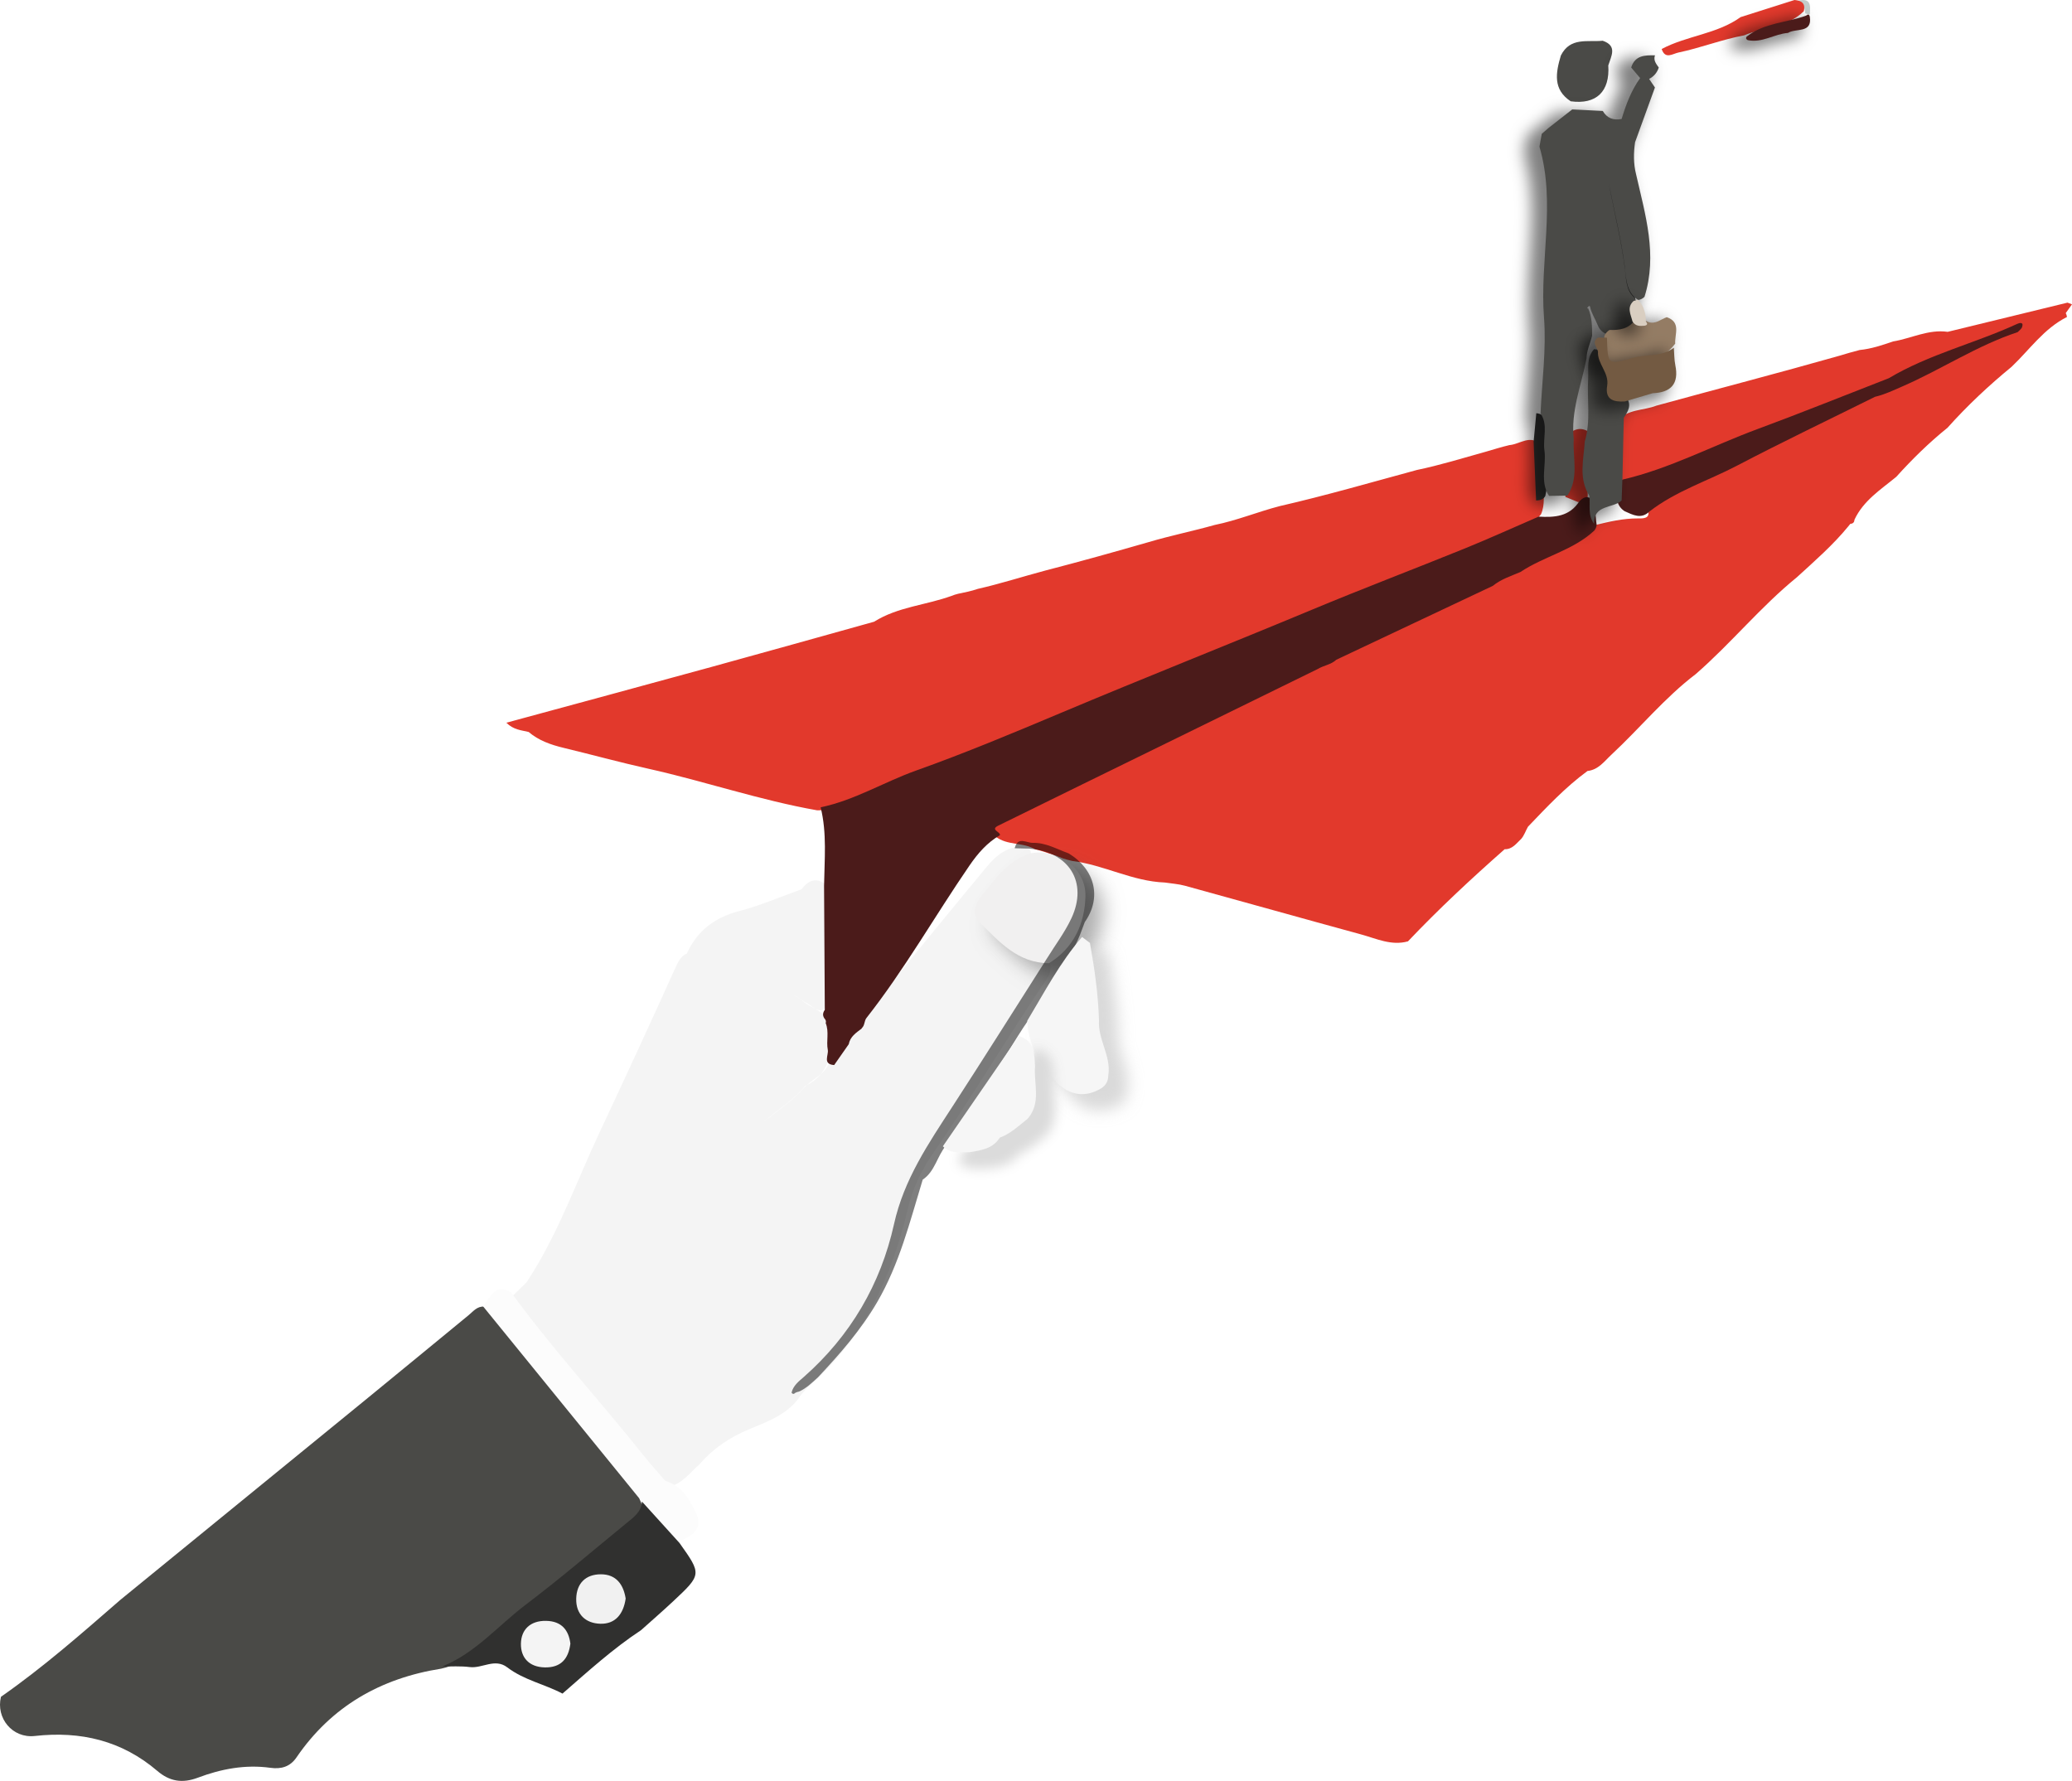
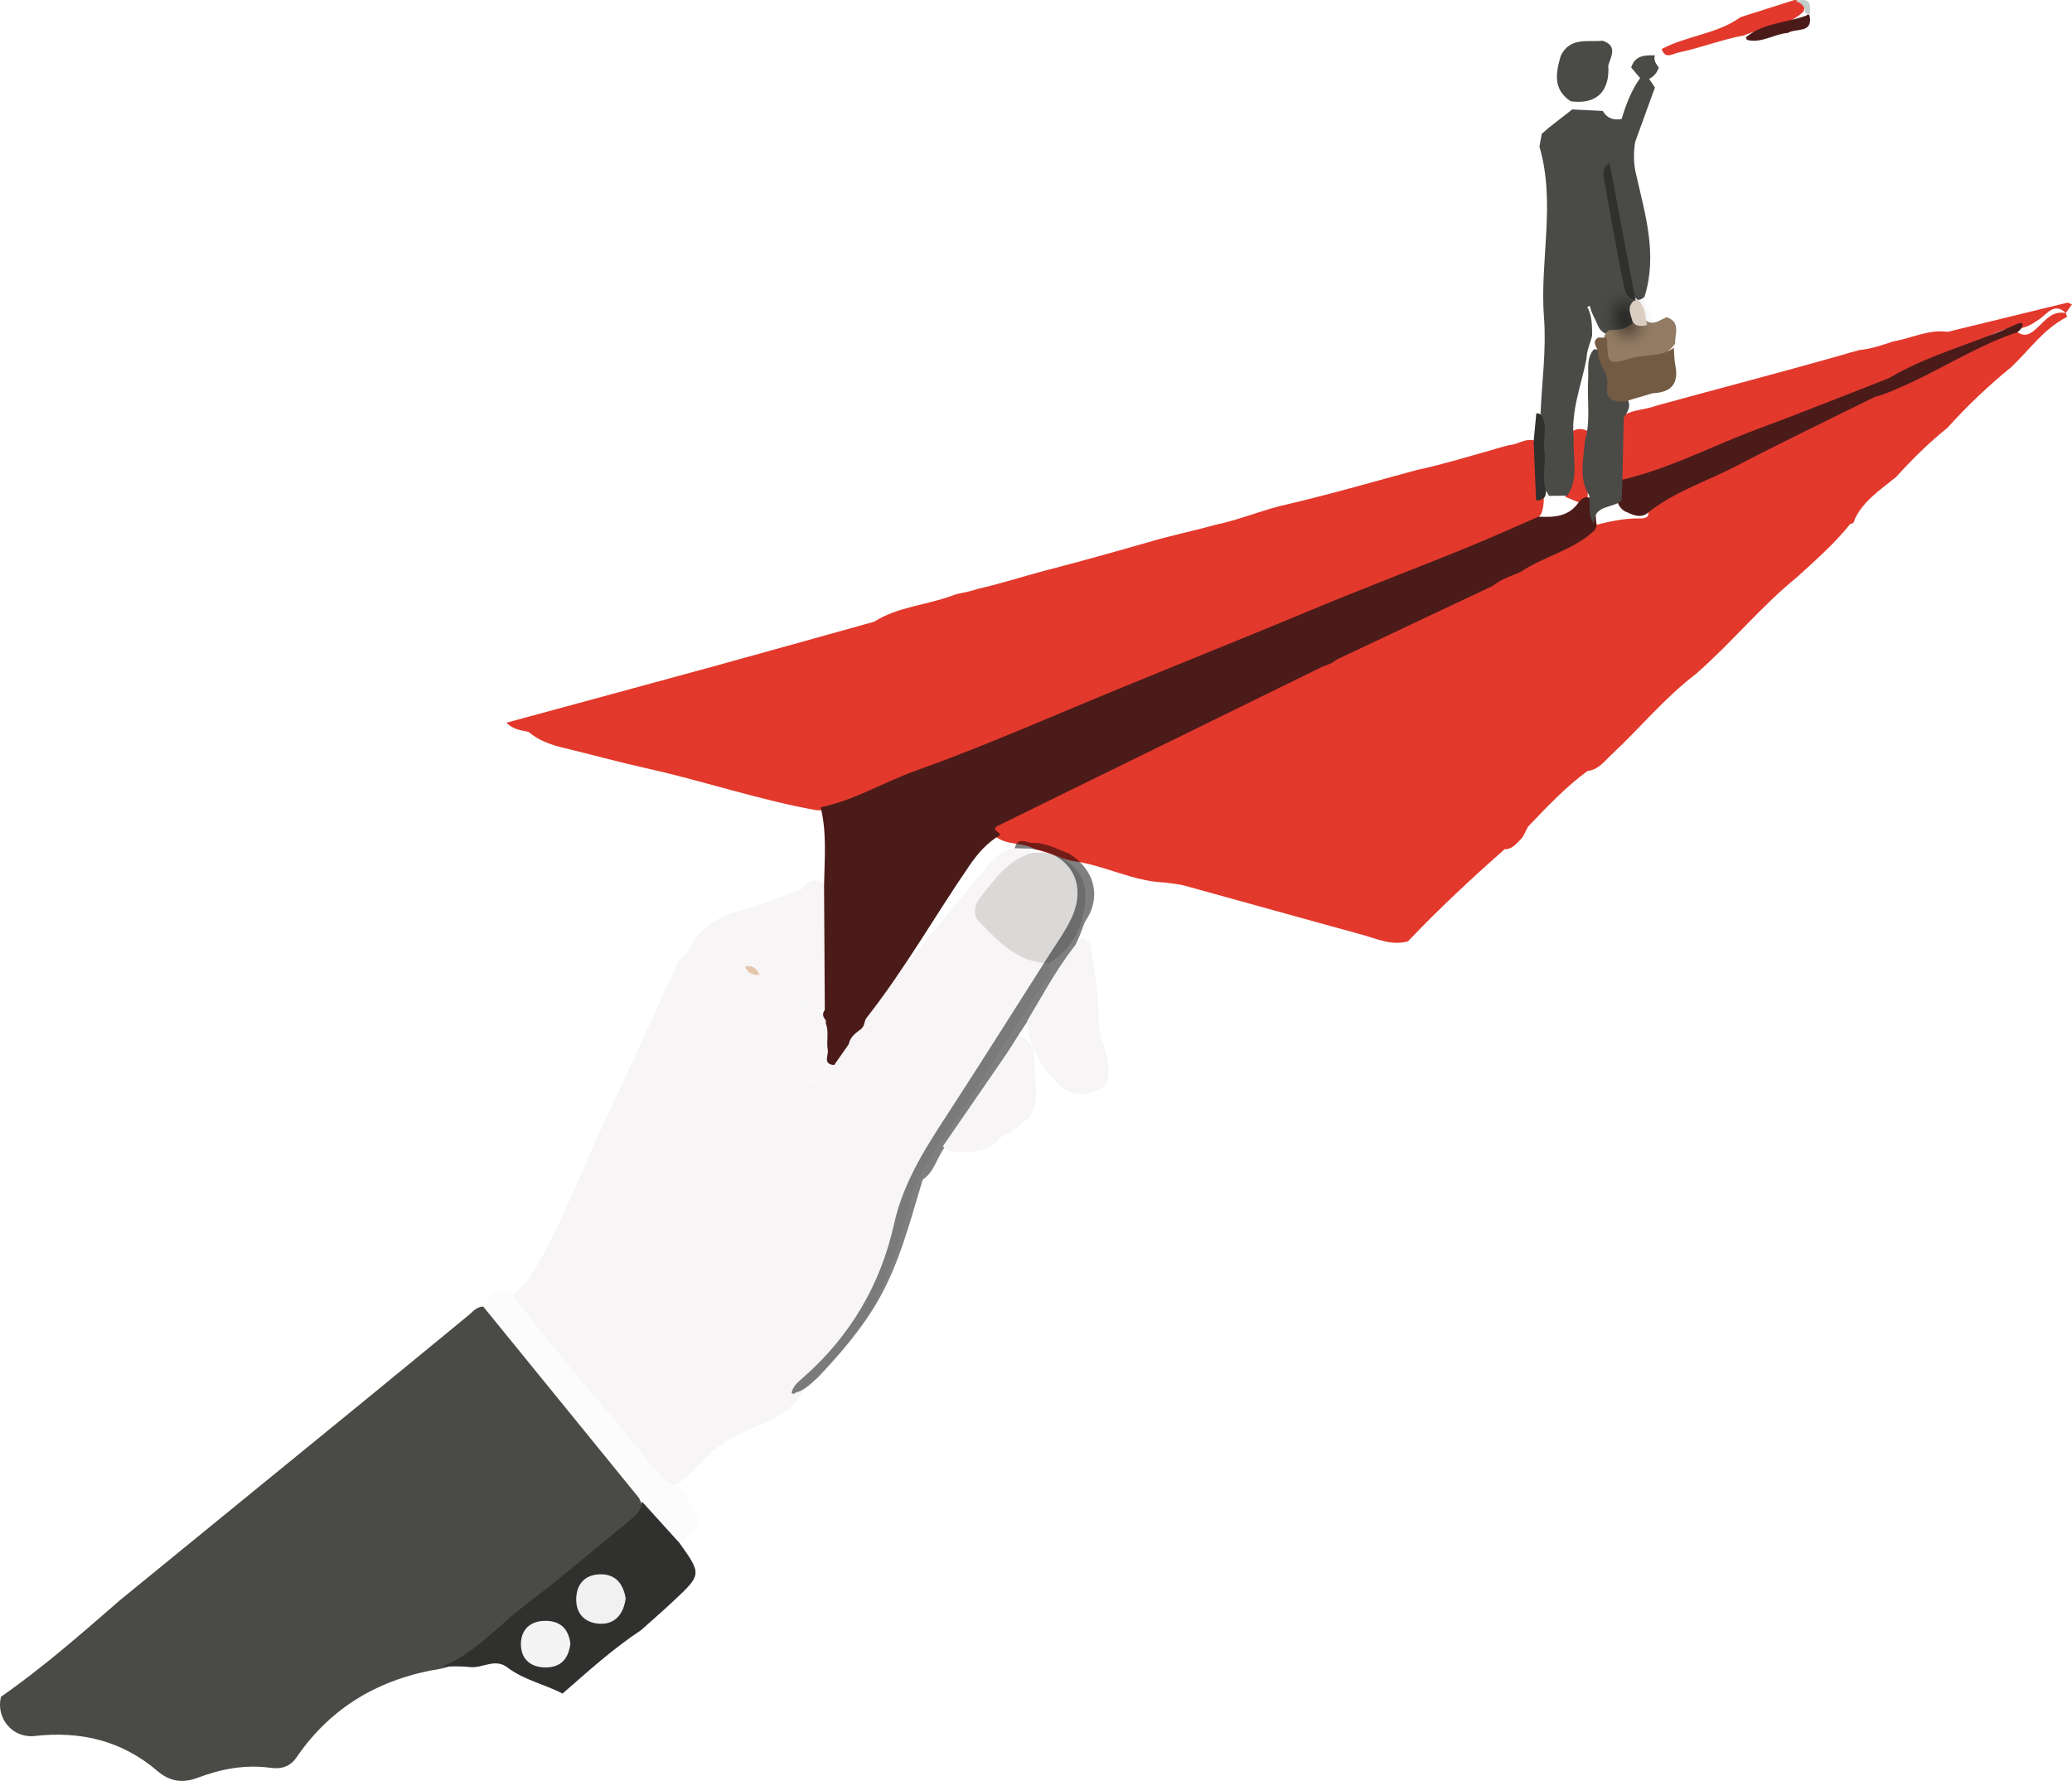
<svg xmlns="http://www.w3.org/2000/svg" xmlns:xlink="http://www.w3.org/1999/xlink" width="712px" height="612px" viewBox="0 0 712 612" version="1.1">
  <defs>
-     <path d="M620.614,5.378 C621.286,4.785 621.728,4.875 621.902,5.753 C622.824,11.57 617.021,9.595 614.406,11.312 C609.689,11.667 605.557,14.844 600.547,13.785 C600.084,13.508 599.915,13.214 600.04,12.902 C600.167,12.581 600.304,12.42 600.449,12.42 C606.268,7.85 613.932,7.821 620.614,5.378 Z" id="path-1" />
-     <filter x="-77.0%" y="-116.8%" width="215.7%" height="377.8%" filterUnits="objectBoundingBox" id="filter-2">
-       <feMorphology radius="1" operator="dilate" in="SourceAlpha" result="shadowSpreadOuter1" />
-       <feOffset dx="-4" dy="2" in="shadowSpreadOuter1" result="shadowOffsetOuter1" />
-       <feGaussianBlur stdDeviation="2.5" in="shadowOffsetOuter1" result="shadowBlurOuter1" />
-       <feColorMatrix values="0 0 0 0 0   0 0 0 0 0   0 0 0 0 0  0 0 0 0.5 0" type="matrix" in="shadowBlurOuter1" />
-     </filter>
-     <path d="M360.482,331 C349.707,330.989 343.193,323.486 336.454,316.759 C334.134,314.446 334.784,310.921 337.037,308.145 C341.922,302.126 346.342,295.58 354.33,293.18 C364.007,291.8 373.237,298.527 372.995,308.042 C372.754,317.43 368.997,325.736 360.482,331" id="path-3" />
-     <filter x="-19.7%" y="-22.4%" width="171.1%" height="171.1%" filterUnits="objectBoundingBox" id="filter-4">
-       <feOffset dx="6" dy="5" in="SourceAlpha" result="shadowOffsetOuter1" />
-       <feGaussianBlur stdDeviation="3.5" in="shadowOffsetOuter1" result="shadowBlurOuter1" />
-       <feColorMatrix values="0 0 0 0 0.373   0 0 0 0 0.373   0 0 0 0 0.373  0 0 0 0.5 0" type="matrix" in="shadowBlurOuter1" />
-     </filter>
-     <path d="M371.834,322 C372.736,322.678 373.636,323.356 374.538,324.036 C376.104,332.851 377.391,341.699 377.648,350.676 C377.222,357.261 381.932,362.944 380.833,369.65 C380.812,371.922 379.64,373.404 377.736,374.384 C371.887,377.568 366.515,375.774 362.531,371.391 C357.356,365.698 353.314,359.04 353,350.787 C358.922,340.947 364.25,330.7 371.834,322 Z" id="path-5" />
-     <filter x="-21.4%" y="-13.6%" width="185.7%" height="145.1%" filterUnits="objectBoundingBox" id="filter-6">
-       <feMorphology radius="0.5" operator="dilate" in="SourceAlpha" result="shadowSpreadOuter1" />
-       <feOffset dx="6" dy="5" in="shadowSpreadOuter1" result="shadowOffsetOuter1" />
-       <feGaussianBlur stdDeviation="2.5" in="shadowOffsetOuter1" result="shadowBlurOuter1" />
-       <feColorMatrix values="0 0 0 0 0.708   0 0 0 0 0.708   0 0 0 0 0.708  0 0 0 0.5 0" type="matrix" in="shadowBlurOuter1" />
-     </filter>
-     <path d="M350.099,356 C355.514,357.726 355.446,362.171 355.669,366.481 C355.193,372.514 357.866,378.965 353.151,384.442 C350.124,386.837 347.332,389.555 343.571,390.938 C341.18,394.764 337.122,395.321 333.094,395.952 C329.906,395.931 326.562,396.545 324,393.919 C332.7,381.279 341.399,368.639 350.099,356 Z" id="path-7" />
-     <filter x="-17.2%" y="-14.1%" width="168.7%" height="152.9%" filterUnits="objectBoundingBox" id="filter-8">
-       <feMorphology radius="0.5" operator="dilate" in="SourceAlpha" result="shadowSpreadOuter1" />
-       <feOffset dx="6" dy="5" in="shadowSpreadOuter1" result="shadowOffsetOuter1" />
-       <feGaussianBlur stdDeviation="2" in="shadowOffsetOuter1" result="shadowBlurOuter1" />
-       <feColorMatrix values="0 0 0 0 0.857   0 0 0 0 0.857   0 0 0 0 0.857  0 0 0 1 0" type="matrix" in="shadowBlurOuter1" />
-     </filter>
-     <path d="M547.761,120.001 C552.948,120.299 553.005,124.958 554.022,128.254 C555.053,131.588 555.926,134.693 558.971,136.692 C560.742,139.289 559.424,141.431 557.978,143.553 C557.827,150.37 557.675,157.188 557.526,164.004 C557.433,166.665 557.339,169.328 557.244,171.99 C554.209,174.808 547.572,173.288 547.769,180 C545.56,177.073 546.485,173.613 546.163,170.366 C542.361,164.429 544.193,158.011 544.57,151.713 C546.704,144.669 545.306,137.424 545.732,130.281 C545.941,126.763 545.045,123.011 547.761,120.001 Z M568.699,19.01 C568.076,20.746 569.121,21.953 570,23.21 C569.433,24.976 568.318,26.274 566.686,27.125 L568.686,30.062 L568.686,30.062 L565.272,39.462 L561.858,48.864 C561.327,52.559 561.286,56.24 562.204,59.889 C565.352,73.775 569.645,87.581 565.096,101.996 C564.496,102.606 563.752,102.975 562.909,103.098 C558.638,100.296 558.812,95.476 558.268,91.318 C557.02,81.766 554.65,72.472 552.857,63.048 C554.66,72.983 557.2,82.763 558.416,92.831 C558.799,95.999 558.754,99.648 561.482,102.185 C563.659,104.949 562.787,108.074 562.543,111.134 C560.731,115.365 557.225,115.701 553.357,115.22 C551.38,114.764 549.815,113.768 549.044,111.779 C548.216,109.649 546.864,107.732 546.399,105.43 C546.193,104.416 544.838,106.486 545.707,105.905 C547.086,108.909 547.092,112.12 547.107,115.341 C546.473,117.959 545.219,120.414 545.18,123.186 C543.407,132.382 539.715,141.257 540.789,150.914 C540.381,157.422 542.663,164.235 538.606,170.315 C536.501,170.345 534.396,170.377 532.292,170.409 C529.059,165.47 531.443,159.956 530.712,154.761 C530.116,150.547 532.072,146.06 529.377,142.071 C529.85,131.095 531.404,120.032 530.563,109.16 C529.045,89.569 534.692,69.824 529,50.404 L529.802,45.99 C530.596,45.299 531.389,44.608 532.183,43.918 C534.875,41.813 537.57,39.709 540.265,37.606 C543.764,37.779 547.262,37.954 550.759,38.128 C552.237,40.679 554.475,41.408 557.236,40.892 L557.236,40.892 C558.738,35.92 560.55,31.091 563.594,26.829 L563.595,26.83 C562.571,25.62 561.547,24.411 560.525,23.198 C561.838,18.993 565.245,18.952 568.699,19.01 Z" id="path-9" />
-     <filter x="-40.4%" y="-6.5%" width="160.7%" height="118.1%" filterUnits="objectBoundingBox" id="filter-10">
-       <feMorphology radius="1" operator="dilate" in="SourceAlpha" result="shadowSpreadOuter1" />
-       <feOffset dx="-4" dy="2" in="shadowSpreadOuter1" result="shadowOffsetOuter1" />
-       <feGaussianBlur stdDeviation="2.5" in="shadowOffsetOuter1" result="shadowBlurOuter1" />
-       <feColorMatrix values="0 0 0 0 0   0 0 0 0 0   0 0 0 0 0  0 0 0 0.5 0" type="matrix" in="shadowBlurOuter1" />
-     </filter>
-     <path d="M572.757,109 C577.747,110.74 575.434,114.834 575.644,118.115 C570.259,125.282 561.891,124.813 554.626,124.998 C549.863,125.119 551.074,119.186 551.312,115.388 C551.704,114.55 552.291,113.884 553.069,113.39 C556.472,113.501 559.663,113.058 561.823,109.95 C563.46,109.702 565.028,109.903 566.502,110.697 C568.948,111.485 570.709,109.699 572.757,109" id="path-11" />
-     <filter x="-65.9%" y="-66.2%" width="199.8%" height="256.8%" filterUnits="objectBoundingBox" id="filter-12">
-       <feMorphology radius="1" operator="dilate" in="SourceAlpha" result="shadowSpreadOuter1" />
-       <feOffset dx="-4" dy="2" in="shadowSpreadOuter1" result="shadowOffsetOuter1" />
-       <feGaussianBlur stdDeviation="2.5" in="shadowOffsetOuter1" result="shadowBlurOuter1" />
-       <feColorMatrix values="0 0 0 0 0   0 0 0 0 0   0 0 0 0 0  0 0 0 0.5 0" type="matrix" in="shadowBlurOuter1" />
-     </filter>
-     <path d="M565.149,111.929 C563.549,112.079 561.974,112.146 560.976,110.463 C560.387,108.057 558.901,105.591 561.409,103.387 L561.384,103.418 C561.874,103.28 562.361,103.141 562.851,103 C564.878,105.072 565.523,107.679 565.586,110.514 C566.258,111.255 566.111,111.727 565.149,111.929" id="path-13" />
-     <filter x="-274.9%" y="-119.4%" width="516.8%" height="380.3%" filterUnits="objectBoundingBox" id="filter-14">
-       <feMorphology radius="1" operator="dilate" in="SourceAlpha" result="shadowSpreadOuter1" />
-       <feOffset dx="-4" dy="2" in="shadowSpreadOuter1" result="shadowOffsetOuter1" />
-       <feGaussianBlur stdDeviation="2.5" in="shadowOffsetOuter1" result="shadowBlurOuter1" />
-       <feColorMatrix values="0 0 0 0 0   0 0 0 0 0   0 0 0 0 0  0 0 0 0.5 0" type="matrix" in="shadowBlurOuter1" />
-     </filter>
-     <path d="M549.142,116 C550.16,116.014 551.178,116.028 552.198,116.042 C552.485,125.657 552.408,125.367 561.342,122.917 C565.906,121.666 571.052,122.689 575.182,119.498 C575.337,121.496 575.294,123.535 575.686,125.484 C576.99,131.918 574.196,134.887 567.931,135.121 C564.742,136.069 561.55,137.014 558.358,137.96 C554.52,138.211 551.464,137.38 552.271,132.564 C553.021,128.09 548.874,125.075 549.108,120.822 C548.807,119.211 546.752,117.589 549.142,116" id="path-15" />
-     <filter x="-58.9%" y="-47.8%" width="189.3%" height="213.4%" filterUnits="objectBoundingBox" id="filter-16">
+     <path d="M565.149,111.929 C563.549,112.079 561.974,112.146 560.976,110.463 C560.387,108.057 558.901,105.591 561.409,103.387 L561.384,103.418 C561.874,103.28 562.361,103.141 562.851,103 C564.878,105.072 565.523,107.679 565.586,110.514 C566.258,111.255 566.111,111.727 565.149,111.929" id="path-1" />
+     <filter x="-274.9%" y="-119.4%" width="516.8%" height="380.3%" filterUnits="objectBoundingBox" id="filter-2">
      <feMorphology radius="1" operator="dilate" in="SourceAlpha" result="shadowSpreadOuter1" />
      <feOffset dx="-4" dy="2" in="shadowSpreadOuter1" result="shadowOffsetOuter1" />
      <feGaussianBlur stdDeviation="2.5" in="shadowOffsetOuter1" result="shadowBlurOuter1" />
      <feColorMatrix values="0 0 0 0 0   0 0 0 0 0   0 0 0 0 0  0 0 0 0.5 0" type="matrix" in="shadowBlurOuter1" />
    </filter>
  </defs>
  <g id="Final-Website" stroke="none" stroke-width="1" fill="none" fill-rule="evenodd">
-     <g id="Group-4-Copy-2">
-       <path d="M621.903,5 C621.36,4.914 620.838,4.772 620.336,4.575 C620.362,2.51 619.346,1.077 617,0.448 C622.581,-1.204 622.083,2.027 621.903,5" id="Fill-204" fill="#C3CDCB" />
-       <path d="M256,332.16 C258.652,331.525 260.005,332.844 261,334.992 C259.051,335.053 257.23,334.821 256,332.16" id="Fill-358" fill="#E5C5AB" />
-       <path d="M562,102.967 C558.665,102.607 558.258,99.591 557.786,97.215 C555.458,85.498 553.316,73.739 551.306,61.957 C550.999,60.161 550.312,57.802 553.065,56 C556.074,71.873 559.023,87.436 561.974,103 L562,102.967 Z" id="Fill-506" fill="#30302F" />
-       <path d="M176.145,445.334 C177.73,443.793 179.315,442.254 180.9,440.713 C191.587,424.622 197.934,406.373 206.081,389.027 C214.8,370.463 223.392,351.838 231.833,333.141 C232.801,330.997 233.683,328.728 236.05,327.65 C239.631,319.703 245.724,315.247 254.129,313.06 C261.37,311.171 268.317,308.134 275.394,305.605 C277.9,302.379 280.715,301.269 284.145,304.292 C287.016,317.72 285.921,331.225 284.875,344.724 C281.881,349.896 279.283,345.455 276.557,344.36 C275.305,343.54 274.156,342.522 272.747,341.922 C273.657,342.394 274.504,342.969 275.358,343.545 C278.078,346.134 282.091,346.935 284.334,350.183 C284.689,350.916 284.922,351.678 285.068,352.475 C286.253,361.051 285.55,368.852 276.62,373.23 C272.84,377.868 267.788,381.032 262.259,385.613 C267.832,381.287 272.604,378.003 276.439,373.606 C279.335,370.785 283.425,369.184 285.032,365.045 C286.401,362.274 288.731,360.181 290.233,357.501 C291.445,355.803 292.946,354.356 294.236,352.717 C294.646,352.121 295.086,351.559 295.522,350.984 C309.103,334.355 322.655,317.706 336.34,301.17 C339.917,296.848 343.372,291.826 349.75,291.006 C351.309,290.957 352.79,291.197 354.049,292.22 C355.193,295.713 352.067,296.035 350.273,296.971 C345.154,299.639 342.33,304.428 339.108,308.808 C336.079,312.928 338.382,316.14 341.472,319.023 C347.071,324.252 353.72,327.705 360.701,330.615 C361.833,334.196 359.506,336.678 357.804,339.225 C345.25,358.029 333.644,377.46 320.813,396.08 C316.762,401.958 313.657,408.204 311.98,415.301 C306.417,438.834 296.682,460.111 278.095,476.353 C276.519,477.73 275.145,479.347 273.976,481.11 C269.688,486.482 263.335,488.663 257.433,491.149 C250.759,493.959 245.059,497.714 240.39,503.19 C236.981,506.146 234.304,510.163 229.409,511 C221.271,506.633 217.092,498.394 211.367,491.751 C200.762,479.446 190.414,466.899 180.22,454.236 C178.157,451.67 175.324,449.308 176.145,445.334" id="Fill-132" fill="#F4F4F4" />
-       <path d="M41.254,549.874 C41.826,549.406 42.399,548.938 42.971,548.47 C70.514,525.996 98.066,503.532 125.596,481.044 C137.432,471.373 149.221,461.649 161.035,451.952 C162.63,450.641 163.949,448.83 166.38,449.013 C172.619,451.469 175.67,457.312 179.556,461.989 C191.767,476.681 204.07,491.296 216.4,505.887 C218.764,508.684 221.184,511.471 221.994,515.201 C222.157,519.452 219.148,521.693 216.282,524.011 C198.763,538.187 181.372,552.521 164.011,566.887 C160.292,569.964 156.402,572.416 151.641,573.425 C130.759,576.718 113.87,586.403 101.877,603.937 C99.685,607.143 96.656,608.021 92.901,607.501 C84.297,606.307 75.956,607.888 67.999,610.895 C62.62,612.929 58.247,612.154 54.071,608.58 C41.892,598.169 27.741,594.797 11.954,596.566 C4.283,597.425 -1.471,590.442 0.333,583.095 C14.792,573.015 27.995,561.408 41.254,549.874" id="Fill-134" fill="#4A4A47" />
-       <path d="M710.451,104 C710.967,104.192 711.484,104.385 712,104.577 L710.927,106.084 L710.927,106.084 L709.855,107.591 L709.855,107.591 C710.075,108.014 710.213,108.462 710.27,108.934 C702.341,112.905 697.421,120.194 691.221,126.071 C683.365,132.51 675.98,139.442 669.209,147.013 C662.854,152.127 657.06,157.821 651.606,163.87 C646.282,168.242 640.332,172.011 637.261,178.567 C637.215,179.431 636.784,179.911 635.968,180.005 L635.825,180.016 L635.125,180.885 C629.863,187.31 623.609,192.751 617.501,198.339 C605,208.5 594.842,221.089 582.716,231.641 C572.013,239.774 563.54,250.22 553.763,259.313 C551.301,261.602 549.274,264.539 545.511,264.944 C537.918,270.511 531.52,277.344 525.056,284.104 C524.246,285.5 523.789,287.09 522.691,288.326 C521.035,289.856 519.69,291.899 517.038,291.834 C505.558,301.966 494.354,312.382 483.819,323.494 C478.11,325.083 472.974,322.549 467.739,321.12 C447.535,315.611 427.381,309.926 407.187,304.384 C404.948,303.768 402.576,303.631 400.265,303.273 C389.148,302.879 379.274,297.189 368.381,295.853 C364.05,294.913 360.091,292.811 355.753,291.883 C351.568,289.368 346.147,290.628 342.153,287.508 C337.418,283.292 340.839,281.62 344.478,279.801 C365.127,269.471 385.747,259.081 406.691,249.36 C421.686,242.401 436.061,234.169 451.377,227.887 C453.946,227.209 456.416,226.302 458.581,224.696 C475.991,215.751 493.415,206.839 511.511,199.326 C515.071,198.257 518.422,196.785 521.238,194.281 C529.913,189.288 539.058,185.202 547.886,180.498 C552.826,179.298 557.768,178.112 562.896,178.156 C565.532,178.261 567.457,177.796 565.892,174.463 C567.065,171.02 570.305,170.059 573.086,168.739 C596.625,157.567 619.82,145.68 643.496,134.791 C652.933,130.55 662.262,126.087 671.523,121.489 C663.744,124.597 655.989,127.774 648.441,131.439 C621.782,142.616 594.771,152.9 567.899,163.526 C564.025,165.059 559.759,168.178 555.655,163.605 C553.908,157.268 553.784,150.941 555.762,144.628 C559.308,140.505 564.724,141.149 569.199,139.392 C590.126,133.642 611.142,128.201 632.019,122.265 C634.337,121.54 636.687,120.904 639.036,120.279 C642.999,119.888 646.746,118.637 650.482,117.343 C656.761,116.314 662.652,113.09 669.278,114.033 C683.003,110.689 696.728,107.345 710.451,104 Z M529.486,152.83 C531.453,158.997 530.172,165.336 530.495,171.589 C530.468,173.355 530.265,175.093 529.535,176.726 C523.753,184.034 514.632,185.352 506.801,188.63 C475.948,201.543 444.708,213.533 413.701,226.091 C372.211,242.894 330.583,259.363 289.227,276.497 C286.535,277.613 283.789,278.523 280.812,278.467 C261.126,274.999 242.198,268.493 222.726,264.152 C212.99,261.981 203.361,259.333 193.662,256.995 C189.274,255.939 185.13,254.492 181.644,251.532 C179.121,250.935 176.421,250.793 174,248.36 C197.632,241.938 220.95,235.648 244.24,229.257 C262.967,224.119 281.659,218.859 300.365,213.652 C308.509,208.525 318.19,207.971 326.98,204.769 C327.704,204.469 328.453,204.245 329.21,204.056 C331.49,203.588 333.775,203.135 335.986,202.37 C343.779,200.603 351.382,198.147 359.097,196.095 C371.034,193.005 382.905,189.69 394.75,186.281 C402.236,184.059 409.899,182.515 417.413,180.399 C425.041,178.857 432.25,175.865 439.764,173.918 C455.602,170.29 471.198,165.756 486.868,161.511 C494.832,159.863 502.592,157.443 510.416,155.273 C513.167,154.49 515.888,153.607 518.678,152.956 C522.276,152.692 525.841,149.167 529.486,152.83 Z M545.921,148.362 C546.585,149.532 546.67,150.691 545.85,151.833 C545.756,158.155 545.664,164.477 545.569,170.799 C544.493,171.387 543.416,171.976 542.339,172.566 C540.863,171.96 539.389,171.354 537.913,170.749 C537.984,163.832 538.057,156.917 538.13,150.001 C540.356,147.71 542.803,146.453 545.921,148.362 Z" id="Combined-Shape" fill="#E2392C" />
-       <path d="M219.638,514.86 C201.759,492.886 183.881,470.91 166,448.932 C168.542,445.927 169.979,440.615 175.68,444.198 C189.987,463.814 206.428,481.663 221.53,500.62 C223.792,503.461 226.25,506.142 228.616,508.897 C234.412,510.575 237.28,515.761 239.344,520.376 C241.786,525.837 236.958,528.426 232.319,530 C225.944,526.794 222.258,521.283 219.638,514.86" id="Fill-146" fill="#FCFCFC" />
-       <path d="M571,16.843 C579.653,12.22 589.987,11.743 598.135,5.878 C604.304,3.918 610.473,1.96 616.642,0 C619.049,0.187 620.516,1.145 619.831,3.867 C614.141,9.473 606.093,9.275 599.296,12.164 C591.638,13.58 584.365,16.467 576.756,18.055 C574.756,18.472 572.211,20.522 571,16.843" id="Fill-198" fill="#E2392C" />
-       <g id="Fill-200">
-         <use fill="black" fill-opacity="1" filter="url(#filter-2)" xlink:href="#path-1" />
-         <use fill="#4B1B1A" fill-rule="evenodd" xlink:href="#path-1" />
-       </g>
-       <path d="M550.734,14 C555.865,15.748 553.671,19.257 552.651,22.483 C553.253,31.49 548.527,36.007 539.74,34.811 C533.539,30.725 534.607,24.983 536.353,19.088 C539.57,12.66 545.551,14.527 550.734,14" id="Fill-306" fill="#4A4A47" />
-       <path d="M546.714,171.344 C548.591,174.066 548.113,177.295 548.656,180.308 C548.605,181.101 548.322,181.798 547.782,182.388 C540.49,189.165 530.532,191.167 522.469,196.564 C519.211,197.964 515.787,199.029 512.978,201.326 C495.052,209.79 477.124,218.255 459.198,226.718 C457.406,228.413 454.887,228.646 452.864,229.876 C435.513,238.38 418.163,246.886 400.809,255.389 L371.911,269.54 C362.28,274.259 352.651,278.984 343.031,283.728 C340.106,285.17 343.889,285.828 343.588,287.019 C339.193,289.587 336.023,293.237 333.129,297.454 C321.21,314.819 310.804,333.211 297.755,349.806 C296.929,350.856 297.2,352.39 296.132,353.313 L296.102,353.46 C294.193,354.898 292.146,356.223 291.652,358.837 C289.984,361.224 288.317,363.611 286.649,366 C282.559,365.726 284.805,362.571 284.454,360.772 C283.867,357.775 284.975,354.59 283.733,351.596 C283.877,351.16 283.829,350.746 283.589,350.355 C282.65,349.293 282.576,348.188 283.426,347.037 C283.34,332.817 283.258,318.598 283.172,304.376 C283.301,295.368 284.206,286.331 282,277.429 C293.619,275.024 303.747,268.737 314.795,264.798 C331.571,258.816 348.057,251.931 364.442,245.031 C393.181,232.926 422.179,221.47 450.956,209.47 C468.376,202.207 486.03,195.51 503.516,188.407 C511.989,184.964 520.318,181.171 528.711,177.536 C534.17,177.864 539.385,177.544 542.721,172.23 C543.879,171.157 545.077,170.246 546.714,171.344 Z M693.233,111.273 C693.823,111 695.505,110.491 694.852,112.389 C694.617,113.066 693.856,113.559 693.334,114.134 C679.394,118.728 667.145,126.944 653.769,132.766 C650.65,134.122 647.638,135.584 644.324,136.354 C644.324,136.354 644.323,136.355 644.323,136.355 C628.511,144.207 612.574,151.812 596.939,159.999 C586.907,165.252 575.927,168.705 566.832,175.748 C563.935,178.574 561.092,176.925 558.232,175.653 C557.038,174.871 556.24,173.793 555.802,172.438 C555.237,169.64 554.993,166.911 557.531,164.821 C573.711,161.069 588.36,153.209 603.809,147.494 C618.976,141.884 633.979,135.829 649.055,129.969 C662.917,121.697 678.706,117.98 693.233,111.273 Z" id="Combined-Shape" fill="#4B1B1A" />
-       <g id="Fill-340">
-         <use fill="black" fill-opacity="1" filter="url(#filter-4)" xlink:href="#path-3" />
-         <use fill="#F1F0F0" fill-rule="evenodd" xlink:href="#path-3" />
-       </g>
-       <path d="M359.716,329.436 C362.578,324.799 365.926,320.392 368.204,315.481 C373.922,303.153 367.342,292.681 353.587,291.618 C351.953,291.577 350.319,291.537 348.685,291.496 C349.7,287.29 352.658,289.681 354.9,289.641 C359.397,289.537 363.197,291.833 367.246,293.272 C376.354,298.839 378.626,308.518 372.78,316.842 C372.214,318.343 371.648,319.844 371.081,321.346 C366.754,332.036 359.294,340.796 353.4,350.521 C352.132,352.301 350.982,354.165 349.795,356.004 C341.942,368.825 333.297,381.111 325.066,393.68 C322.013,397.309 321.296,402.563 317.073,405.377 C312.686,419.761 309.075,434.393 301.365,447.576 C295.786,457.12 288.617,465.265 281.152,473.237 C279.105,475.09 277.146,477.063 274.571,478.209 C274.11,478.287 273.672,478.434 273.259,478.652 C272.822,479.141 272.402,479.103 272,478.609 C272.563,476.103 274.553,474.655 276.28,473.131 C292.263,459.022 302.639,441.293 307.208,420.671 C310.615,405.302 319.007,393.027 327.232,380.353 C338.192,363.469 348.9,346.416 359.716,329.436" id="Fill-342" fill-opacity="0.5" fill="#000000" />
-       <path d="M233.493,530.238 C241.167,541.03 241.187,541.052 231.229,550.362 C227.647,553.712 223.935,556.927 220.283,560.202 C210.575,566.609 202.014,574.403 193.291,582 C187.092,578.738 179.989,577.329 174.32,572.989 C170.043,569.718 165.73,573.422 161.409,572.883 C158.313,572.496 155.139,572.711 152,572.656 C163.409,568.051 171.187,558.608 180.662,551.443 C192.516,542.48 203.81,532.796 215.318,523.388 C217.733,521.415 220.419,519.566 220.594,516 L233.493,530.238 Z" id="Fill-362" fill="#30302F" />
-       <path d="M531.012,170.449 C530.328,171.653 529.16,171.957 527.852,172 C527.569,165.252 527.285,158.505 527,151.762 C527.307,148.512 527.613,145.257 527.92,142 C531.334,142.322 531.445,145.059 531.525,147.206 C531.811,154.955 532.662,162.734 531.012,170.449" id="Fill-374" fill="#30302F" />
-       <g id="Fill-396">
-         <use fill="black" fill-opacity="1" filter="url(#filter-6)" xlink:href="#path-5" />
-         <use fill="#F6F6F6" fill-rule="evenodd" xlink:href="#path-5" />
-       </g>
-       <g id="Fill-398">
-         <use fill="black" fill-opacity="1" filter="url(#filter-8)" xlink:href="#path-7" />
-         <use fill="#F6F6F6" fill-rule="evenodd" xlink:href="#path-7" />
-       </g>
-       <g id="Combined-Shape">
-         <use fill="black" fill-opacity="1" filter="url(#filter-10)" xlink:href="#path-9" />
-         <use fill="#4A4A47" fill-rule="evenodd" xlink:href="#path-9" />
-       </g>
-       <path d="M215,549.333 C214.238,554.683 211.426,558.147 206.271,557.995 C201.3,557.852 197.874,554.823 198.004,549.381 C198.131,544.064 201.292,541.003 206.477,541 C211.792,540.998 214.251,544.58 215,549.333" id="Fill-490" fill="#F1F1F1" />
-       <path d="M196,564.83 C195.339,570.181 192.638,573.079 187.263,572.998 C181.811,572.916 178.913,569.62 179.002,564.827 C179.093,559.988 182.246,556.91 187.634,557.002 C193.067,557.091 195.443,560.294 196,564.83" id="Fill-492" fill="#F4F4F4" />
-       <g id="Fill-502">
-         <use fill="black" fill-opacity="1" filter="url(#filter-12)" xlink:href="#path-11" />
-         <use fill="#947C64" fill-rule="evenodd" xlink:href="#path-11" />
-       </g>
-       <g id="Fill-510">
-         <use fill="black" fill-opacity="1" filter="url(#filter-14)" xlink:href="#path-13" />
-         <use fill="#D9CEC1" fill-rule="evenodd" xlink:href="#path-13" />
-       </g>
-       <g id="Fill-516">
-         <use fill="black" fill-opacity="1" filter="url(#filter-16)" xlink:href="#path-15" />
-         <use fill="#735A42" fill-rule="evenodd" xlink:href="#path-15" />
+     <g id="About-us" transform="translate(-201, -2463)">
+       <g id="Group-11" transform="translate(201, 2407)">
+         <g id="Group-4-Copy" transform="translate(0, 56)">
+           <path d="M180.9,440.713 C191.587,424.622 197.934,406.373 206.081,389.027 C214.8,370.463 223.392,351.838 231.833,333.141 C232.801,330.997 233.683,328.728 236.05,327.65 C239.631,319.703 245.724,315.247 254.129,313.06 C261.37,311.171 268.317,308.134 275.394,305.605 C277.9,302.379 280.715,301.269 284.145,304.292 C287.016,317.72 285.921,331.225 284.875,344.724 C281.881,349.896 279.283,345.455 276.557,344.36 C275.305,343.54 274.156,342.522 272.747,341.922 C273.657,342.394 274.504,342.969 275.358,343.545 C278.078,346.134 282.091,346.935 284.334,350.183 C284.689,350.916 284.922,351.678 285.068,352.475 C286.253,361.051 285.55,368.852 276.62,373.23 C272.84,377.868 267.788,381.032 262.259,385.613 C267.832,381.287 272.604,378.003 276.439,373.606 C279.335,370.785 283.425,369.184 285.032,365.045 C286.401,362.274 288.731,360.181 290.233,357.501 C291.445,355.803 292.946,354.356 294.236,352.717 C294.646,352.121 295.086,351.559 295.522,350.984 C309.103,334.355 322.655,317.706 336.34,301.17 C339.917,296.848 343.372,291.826 349.75,291.006 C351.309,290.957 352.79,291.197 354.049,292.22 C355.193,295.713 352.067,296.035 350.273,296.971 C345.154,299.639 342.33,304.428 339.108,308.808 C336.079,312.928 338.382,316.14 341.472,319.023 C347.071,324.252 353.72,327.705 360.701,330.615 C361.833,334.196 359.506,336.678 357.804,339.225 C345.25,358.029 333.644,377.46 320.813,396.08 C316.762,401.958 313.657,408.204 311.98,415.301 C306.417,438.834 296.682,460.111 278.095,476.353 C276.519,477.73 275.145,479.347 273.976,481.11 C269.688,486.482 263.335,488.663 257.433,491.149 C250.759,493.959 245.059,497.714 240.39,503.19 C236.981,506.146 234.304,510.163 229.409,511 C221.271,506.633 217.092,498.394 211.367,491.751 C200.762,479.446 190.414,466.899 180.22,454.236 C178.157,451.67 175.324,449.308 176.145,445.334 C177.73,443.793 179.315,442.254 180.9,440.713 Z" id="Fill-132" fill="#F7F5F5" />
+           <path d="M41.254,549.874 C41.826,549.406 42.399,548.938 42.971,548.47 C70.514,525.996 98.066,503.532 125.596,481.044 C137.432,471.373 149.221,461.649 161.035,451.952 C162.63,450.641 163.949,448.83 166.38,449.013 C172.619,451.469 175.67,457.312 179.556,461.989 C191.767,476.681 204.07,491.296 216.4,505.887 C218.764,508.684 221.184,511.471 221.994,515.201 C222.157,519.452 219.148,521.693 216.282,524.011 C198.763,538.187 181.372,552.521 164.011,566.887 C160.292,569.964 156.402,572.416 151.641,573.425 C130.759,576.718 113.87,586.403 101.877,603.937 C99.685,607.143 96.656,608.021 92.901,607.501 C84.297,606.307 75.956,607.888 67.999,610.895 C62.62,612.929 58.247,612.154 54.071,608.58 C41.892,598.169 27.741,594.797 11.954,596.566 C4.283,597.425 -1.471,590.442 0.333,583.095 C14.792,573.015 27.995,561.408 41.254,549.874" id="Fill-134" fill="#4A4A47" />
+           <path d="M671.533,121.484 C673.885,120.544 676.238,119.61 678.589,118.671 C683.25,116.809 687.155,112.327 692.992,114.003 C696.018,116.144 698.033,114.571 700.294,112.424 C702.928,109.924 705.388,106.663 709.856,107.592 C710.57,106.587 711.284,105.582 712,104.577 C711.484,104.385 710.967,104.192 710.451,104 C696.728,107.345 683.003,110.689 669.278,114.033 C662.652,113.09 656.761,116.314 650.482,117.343 C646.746,118.637 642.999,119.888 639.036,120.279 C636.687,120.904 634.337,121.54 632.019,122.265 C611.142,128.201 590.126,133.642 569.199,139.392 C564.724,141.149 559.308,140.505 555.762,144.628 C553.784,150.941 553.908,157.268 555.655,163.605 C559.759,168.178 564.025,165.059 567.899,163.526 C594.771,152.9 621.782,142.616 648.441,131.439 C655.993,127.772 663.751,124.594 671.533,121.484 C675.18,119.673 678.817,117.84 682.446,115.992 C685.512,114.429 688.502,112.871 691.992,112.587 C695.628,113.377 698.143,111.453 701,109.536 C703.45,107.893 705.964,103.729 709.855,107.591 C710.075,108.014 710.213,108.462 710.27,108.934 C702.341,112.905 697.421,120.194 691.221,126.071 C683.365,132.51 675.98,139.442 669.209,147.013 C662.854,152.127 657.06,157.821 651.606,163.87 C646.282,168.242 640.332,172.011 637.261,178.567 C637.212,179.489 636.725,179.973 635.8,180.019 L635.836,180.003 C630.431,186.815 623.886,192.497 617.501,198.339 C605,208.5 594.842,221.089 582.716,231.641 C572.013,239.774 563.54,250.22 553.763,259.313 C551.301,261.602 549.274,264.539 545.511,264.944 C537.918,270.511 531.52,277.344 525.056,284.104 C524.246,285.5 523.789,287.09 522.691,288.326 C521.035,289.856 519.69,291.899 517.038,291.834 C505.558,301.966 494.354,312.382 483.819,323.494 C478.11,325.083 472.974,322.549 467.739,321.12 C447.535,315.611 427.381,309.926 407.187,304.384 C404.948,303.768 402.576,303.631 400.265,303.273 C389.148,302.879 379.274,297.189 368.381,295.853 C364.05,294.913 360.091,292.811 355.753,291.883 C351.568,289.368 346.147,290.628 342.153,287.508 C337.418,283.292 340.839,281.62 344.478,279.801 C365.127,269.471 385.747,259.081 406.691,249.36 C421.686,242.401 436.061,234.169 451.377,227.887 C453.946,227.209 456.416,226.302 458.581,224.696 C475.991,215.751 493.415,206.839 511.511,199.326 C515.071,198.257 518.422,196.785 521.238,194.281 C529.913,189.288 539.058,185.202 547.886,180.498 C552.826,179.298 557.768,178.112 562.896,178.156 C565.532,178.261 567.457,177.796 565.892,174.463 C567.065,171.02 570.305,170.059 573.086,168.739 C596.625,157.567 619.82,145.68 643.496,134.791 C652.936,130.549 662.268,126.084 671.533,121.484 Z M181.644,251.532 C179.121,250.935 176.421,250.793 174,248.36 C197.632,241.938 220.95,235.648 244.24,229.257 C262.967,224.119 281.659,218.859 300.365,213.652 C308.509,208.525 318.19,207.971 326.98,204.769 C327.704,204.469 328.453,204.245 329.21,204.056 C331.49,203.588 333.775,203.135 335.986,202.37 C343.779,200.603 351.382,198.147 359.097,196.095 C371.034,193.005 382.905,189.69 394.75,186.281 C402.236,184.059 409.899,182.515 417.413,180.399 C425.041,178.857 432.25,175.865 439.764,173.918 C455.602,170.29 471.198,165.756 486.868,161.511 C494.832,159.863 502.592,157.443 510.416,155.273 C513.167,154.49 515.888,153.607 518.678,152.956 C522.276,152.692 525.841,149.167 529.486,152.83 C531.453,158.997 530.172,165.336 530.495,171.589 C530.468,173.355 530.265,175.093 529.535,176.726 C523.753,184.034 514.632,185.352 506.801,188.63 C475.948,201.543 444.708,213.533 413.701,226.091 C372.211,242.894 330.583,259.363 289.227,276.497 C286.535,277.613 283.789,278.523 280.812,278.467 C261.126,274.999 242.198,268.493 222.726,264.152 C212.99,261.981 203.361,259.333 193.662,256.995 C189.274,255.939 185.13,254.492 181.644,251.532 Z M545.85,151.833 C545.756,158.155 545.664,164.477 545.569,170.799 C544.493,171.387 543.416,171.976 542.339,172.566 C540.863,171.96 539.389,171.354 537.913,170.749 C537.984,163.832 538.057,156.917 538.13,150.001 C540.356,147.71 542.803,146.453 545.921,148.362 C546.585,149.532 546.67,150.691 545.85,151.833 Z" id="Combined-Shape" fill="#E2392C" />
+           <path d="M219.638,514.86 C201.759,492.886 183.881,470.91 166,448.932 C168.542,445.927 169.979,440.615 175.68,444.198 C189.987,463.814 206.428,481.663 221.53,500.62 C223.792,503.461 226.25,506.142 228.616,508.897 C234.412,510.575 237.28,515.761 239.344,520.376 C241.786,525.837 236.958,528.426 232.319,530 C225.944,526.794 222.258,521.283 219.638,514.86" id="Fill-146" fill="#FCFCFC" />
+           <path d="M571,16.843 C579.653,12.22 589.987,11.743 598.135,5.878 C604.304,3.918 610.473,1.96 616.642,0 C619.049,0.187 620.516,1.145 619.831,3.867 C614.141,9.473 606.093,9.275 599.296,12.164 C591.638,13.58 584.365,16.467 576.756,18.055 C574.756,18.472 572.211,20.522 571,16.843" id="Fill-198" fill="#E2392C" />
+           <path d="M600.449,12.42 C606.268,7.85 613.932,7.821 620.614,5.378 C621.286,4.785 621.728,4.875 621.902,5.753 C622.824,11.57 617.021,9.595 614.406,11.312 C609.689,11.667 605.557,14.844 600.547,13.785 C600.084,13.508 599.915,13.214 600.04,12.902 C600.167,12.581 600.304,12.42 600.449,12.42" id="Fill-200" fill="#4B1B1A" />
+           <path d="M621.903,5 C621.36,4.914 620.838,4.772 620.336,4.575 C620.362,2.51 619.346,1.077 617,0.448 C622.581,-1.204 622.083,2.027 621.903,5" id="Fill-204" fill="#C3CDCB" />
+           <path d="M550.734,14 C555.865,15.748 553.671,19.257 552.651,22.483 C553.253,31.49 548.527,36.007 539.74,34.811 C533.539,30.725 534.607,24.983 536.353,19.088 C539.57,12.66 545.551,14.527 550.734,14" id="Fill-306" fill="#4A4A47" />
+           <path d="M649.056,129.969 C662.918,121.697 678.706,117.979 693.233,111.273 C693.823,111 695.505,110.491 694.852,112.389 C694.617,113.066 693.856,113.559 693.334,114.134 C679.394,118.728 667.145,126.944 653.769,132.766 C650.651,134.122 647.639,135.583 644.325,136.354 C644.324,136.354 644.323,136.355 644.323,136.355 C628.511,144.207 612.574,151.812 596.939,159.999 C586.907,165.252 575.927,168.705 566.832,175.748 C563.935,178.574 561.092,176.925 558.232,175.653 C557.038,174.871 556.24,173.793 555.802,172.438 C555.237,169.64 554.993,166.911 557.531,164.821 C573.711,161.069 588.36,153.209 603.809,147.494 C618.976,141.884 633.979,135.829 649.055,129.969 Z M547.782,182.388 C540.49,189.165 530.532,191.167 522.469,196.564 C519.211,197.964 515.787,199.029 512.978,201.326 C495.052,209.79 477.124,218.255 459.198,226.718 C457.406,228.413 454.887,228.646 452.864,229.876 C435.513,238.38 418.163,246.886 400.809,255.389 C381.546,264.828 362.271,274.241 343.031,283.728 C340.106,285.17 343.889,285.828 343.588,287.019 C339.193,289.587 336.023,293.237 333.129,297.454 C321.21,314.819 310.804,333.211 297.755,349.806 C296.929,350.856 297.2,352.39 296.132,353.313 L296.102,353.46 C294.193,354.898 292.146,356.223 291.652,358.837 C289.984,361.224 288.317,363.611 286.649,366 C282.559,365.726 284.805,362.571 284.454,360.772 C283.867,357.775 284.975,354.59 283.733,351.596 C283.877,351.16 283.829,350.746 283.589,350.355 C282.65,349.293 282.576,348.188 283.426,347.037 C283.34,332.817 283.258,318.598 283.172,304.376 C283.301,295.368 284.206,286.331 282,277.429 C293.619,275.024 303.747,268.737 314.795,264.798 C331.571,258.816 348.057,251.931 364.442,245.031 C393.181,232.926 422.179,221.47 450.956,209.47 C468.376,202.207 486.03,195.51 503.516,188.407 C511.989,184.964 520.318,181.171 528.711,177.536 C534.17,177.864 539.385,177.544 542.721,172.23 C543.879,171.157 545.077,170.246 546.714,171.344 C548.591,174.066 548.113,177.295 548.656,180.308 C548.605,181.101 548.322,181.798 547.782,182.388 Z" id="Combined-Shape" fill="#4B1B1A" />
+           <path d="M360.482,331 C349.707,330.989 343.193,323.486 336.454,316.759 C334.134,314.446 334.784,310.921 337.037,308.145 C341.922,302.126 346.342,295.58 354.33,293.18 C364.007,291.8 373.237,298.527 372.995,308.042 C372.754,317.43 368.997,325.736 360.482,331" id="Fill-340" fill="#DBD8D8" />
+           <path d="M359.716,329.436 C362.578,324.799 365.926,320.392 368.204,315.481 C373.922,303.153 367.342,292.681 353.587,291.618 C351.953,291.577 350.319,291.537 348.685,291.496 C349.7,287.29 352.658,289.681 354.9,289.641 C359.397,289.537 363.197,291.833 367.246,293.272 C376.354,298.839 378.626,308.518 372.78,316.842 C372.214,318.343 371.648,319.844 371.081,321.346 C366.754,332.036 359.294,340.796 353.4,350.521 C352.132,352.301 350.982,354.165 349.795,356.004 C341.942,368.825 333.297,381.111 325.066,393.68 C322.013,397.309 321.296,402.563 317.073,405.377 C312.686,419.761 309.075,434.393 301.365,447.576 C295.786,457.12 288.617,465.265 281.152,473.237 C279.105,475.09 277.146,477.063 274.571,478.209 C274.11,478.287 273.672,478.434 273.259,478.652 C272.822,479.141 272.402,479.103 272,478.609 C272.563,476.103 274.553,474.655 276.28,473.131 C292.263,459.022 302.639,441.293 307.208,420.671 C310.615,405.302 319.007,393.027 327.232,380.353 C338.192,363.469 348.9,346.416 359.716,329.436" id="Fill-342" fill-opacity="0.5" fill="#000000" />
+           <path d="M256,332.16 C258.652,331.525 260.005,332.844 261,334.992 C259.051,335.053 257.23,334.821 256,332.16" id="Fill-358" fill="#E5C5AB" />
+           <path d="M233.493,530.238 C241.167,541.03 241.187,541.052 231.229,550.362 C227.647,553.712 223.935,556.927 220.283,560.202 C210.575,566.609 202.014,574.403 193.291,582 C187.092,578.738 179.989,577.329 174.32,572.989 C170.043,569.718 165.73,573.422 161.409,572.883 C158.313,572.496 155.139,572.711 152,572.656 C163.409,568.051 171.187,558.608 180.662,551.443 C192.516,542.48 203.81,532.796 215.318,523.388 C217.733,521.415 220.419,519.566 220.594,516 L233.493,530.238 Z" id="Fill-362" fill="#30302F" />
+           <path d="M531.012,170.449 C530.328,171.653 529.16,171.957 527.852,172 C527.569,165.252 527.285,158.505 527,151.762 C527.307,148.512 527.613,145.257 527.92,142 C531.334,142.322 531.445,145.059 531.525,147.206 C531.811,154.955 532.662,162.734 531.012,170.449" id="Fill-374" fill="#30302F" />
+           <path d="M353,350.787 C358.922,340.947 364.25,330.7 371.834,322 C372.736,322.678 373.636,323.356 374.538,324.036 C376.104,332.851 377.391,341.699 377.648,350.676 C377.222,357.261 381.932,362.944 380.833,369.65 C380.812,371.922 379.64,373.404 377.736,374.384 C371.887,377.568 366.515,375.774 362.531,371.391 C357.356,365.698 353.314,359.04 353,350.787" id="Fill-396" fill="#F7F5F5" />
+           <path d="M324,393.919 C332.7,381.279 341.399,368.639 350.099,356 C355.514,357.726 355.446,362.171 355.669,366.481 C355.193,372.514 357.866,378.965 353.151,384.442 C350.124,386.837 347.332,389.555 343.571,390.938 C341.18,394.764 337.122,395.321 333.094,395.952 C329.906,395.931 326.562,396.545 324,393.919" id="Fill-398" fill="#F7F5F5" />
+           <path d="M566.685,27.125 C567.353,28.104 568.019,29.083 568.686,30.062 C566.409,36.329 564.133,42.595 561.859,48.864 C561.858,48.864 561.858,48.864 561.857,48.864 C561.857,48.864 561.858,48.864 561.858,48.864 C561.327,52.559 561.286,56.24 562.204,59.889 C565.352,73.775 569.645,87.581 565.096,101.996 C564.496,102.606 563.752,102.975 562.909,103.098 C558.638,100.296 558.812,95.476 558.268,91.318 C557.02,81.766 554.65,72.472 552.857,63.048 C554.66,72.983 557.2,82.763 558.416,92.831 C558.799,95.999 558.754,99.648 561.482,102.185 C563.659,104.949 562.787,108.074 562.543,111.134 C560.731,115.365 557.225,115.701 553.357,115.22 C551.38,114.764 549.815,113.768 549.044,111.779 C548.216,109.649 546.864,107.732 546.399,105.43 C546.193,104.416 544.838,106.486 545.707,105.905 C547.086,108.909 547.092,112.12 547.107,115.341 C546.473,117.959 545.219,120.414 545.18,123.186 C543.407,132.382 539.715,141.257 540.789,150.914 C540.381,157.422 542.663,164.235 538.606,170.315 C536.501,170.345 534.396,170.377 532.292,170.409 C529.059,165.47 531.443,159.956 530.712,154.761 C530.116,150.547 532.072,146.06 529.377,142.071 C529.85,131.095 531.404,120.032 530.563,109.16 C529.045,89.569 534.692,69.824 529,50.404 L529.802,45.99 C530.596,45.299 531.389,44.608 532.183,43.918 C534.875,41.813 537.57,39.709 540.265,37.606 C543.764,37.779 547.262,37.954 550.759,38.128 C552.237,40.679 554.475,41.408 557.236,40.892 C558.738,35.92 560.55,31.091 563.594,26.829 C563.594,26.829 563.595,26.829 563.595,26.829 C562.571,25.619 561.547,24.411 560.525,23.198 C561.838,18.993 565.245,18.952 568.699,19.01 C568.076,20.746 569.121,21.953 570,23.21 C569.433,24.976 568.318,26.274 566.686,27.125 C566.686,27.125 566.685,27.125 566.685,27.125 Z M557.244,171.99 C554.209,174.808 547.572,173.288 547.769,180 C545.56,177.073 546.485,173.613 546.163,170.366 C542.361,164.429 544.193,158.011 544.57,151.713 C546.704,144.669 545.306,137.424 545.732,130.281 C545.941,126.763 545.045,123.011 547.761,120.001 C552.948,120.299 553.005,124.958 554.022,128.254 C555.053,131.588 555.926,134.693 558.971,136.692 C560.742,139.289 559.424,141.431 557.978,143.553 C557.827,150.37 557.675,157.188 557.526,164.004 C557.433,166.665 557.339,169.328 557.244,171.99 Z" id="Combined-Shape" fill="#4A4A47" />
+           <path d="M215,549.333 C214.238,554.683 211.426,558.147 206.271,557.995 C201.3,557.852 197.874,554.823 198.004,549.381 C198.131,544.064 201.292,541.003 206.477,541 C211.792,540.998 214.251,544.58 215,549.333" id="Fill-490" fill="#F1F1F1" />
+           <path d="M196,564.83 C195.339,570.181 192.638,573.079 187.263,572.998 C181.811,572.916 178.913,569.62 179.002,564.827 C179.093,559.988 182.246,556.91 187.634,557.002 C193.067,557.091 195.443,560.294 196,564.83" id="Fill-492" fill="#F4F4F4" />
+           <path d="M572.757,109 C577.747,110.74 575.434,114.834 575.644,118.115 C570.259,125.282 561.891,124.813 554.626,124.998 C549.863,125.119 551.074,119.186 551.312,115.388 C551.704,114.55 552.291,113.884 553.069,113.39 C556.472,113.501 559.663,113.058 561.823,109.95 C563.46,109.702 565.028,109.903 566.502,110.697 C568.948,111.485 570.709,109.699 572.757,109" id="Fill-502" fill="#947C64" />
+           <path d="M562,102.967 C558.665,102.607 558.258,99.591 557.786,97.215 C555.458,85.498 553.316,73.739 551.306,61.957 C550.999,60.161 550.312,57.802 553.065,56 C556.074,71.873 559.023,87.436 561.974,103 L562,102.967 Z" id="Fill-506" fill="#30302F" />
+           <g id="Fill-510">
+             <use fill="black" fill-opacity="1" filter="url(#filter-2)" xlink:href="#path-1" />
+             <use fill="#D9CEC1" fill-rule="evenodd" xlink:href="#path-1" />
+           </g>
+           <path d="M549.142,116 C550.16,116.014 551.178,116.028 552.198,116.042 C552.485,125.657 552.408,125.367 561.342,122.917 C565.906,121.666 571.052,122.689 575.182,119.498 C575.337,121.496 575.294,123.535 575.686,125.484 C576.99,131.918 574.196,134.887 567.931,135.121 C564.742,136.069 561.55,137.014 558.358,137.96 C554.52,138.211 551.464,137.38 552.271,132.564 C553.021,128.09 548.874,125.075 549.108,120.822 C548.807,119.211 546.752,117.589 549.142,116" id="Fill-516" fill="#735A42" />
+         </g>
      </g>
    </g>
  </g>
</svg>
